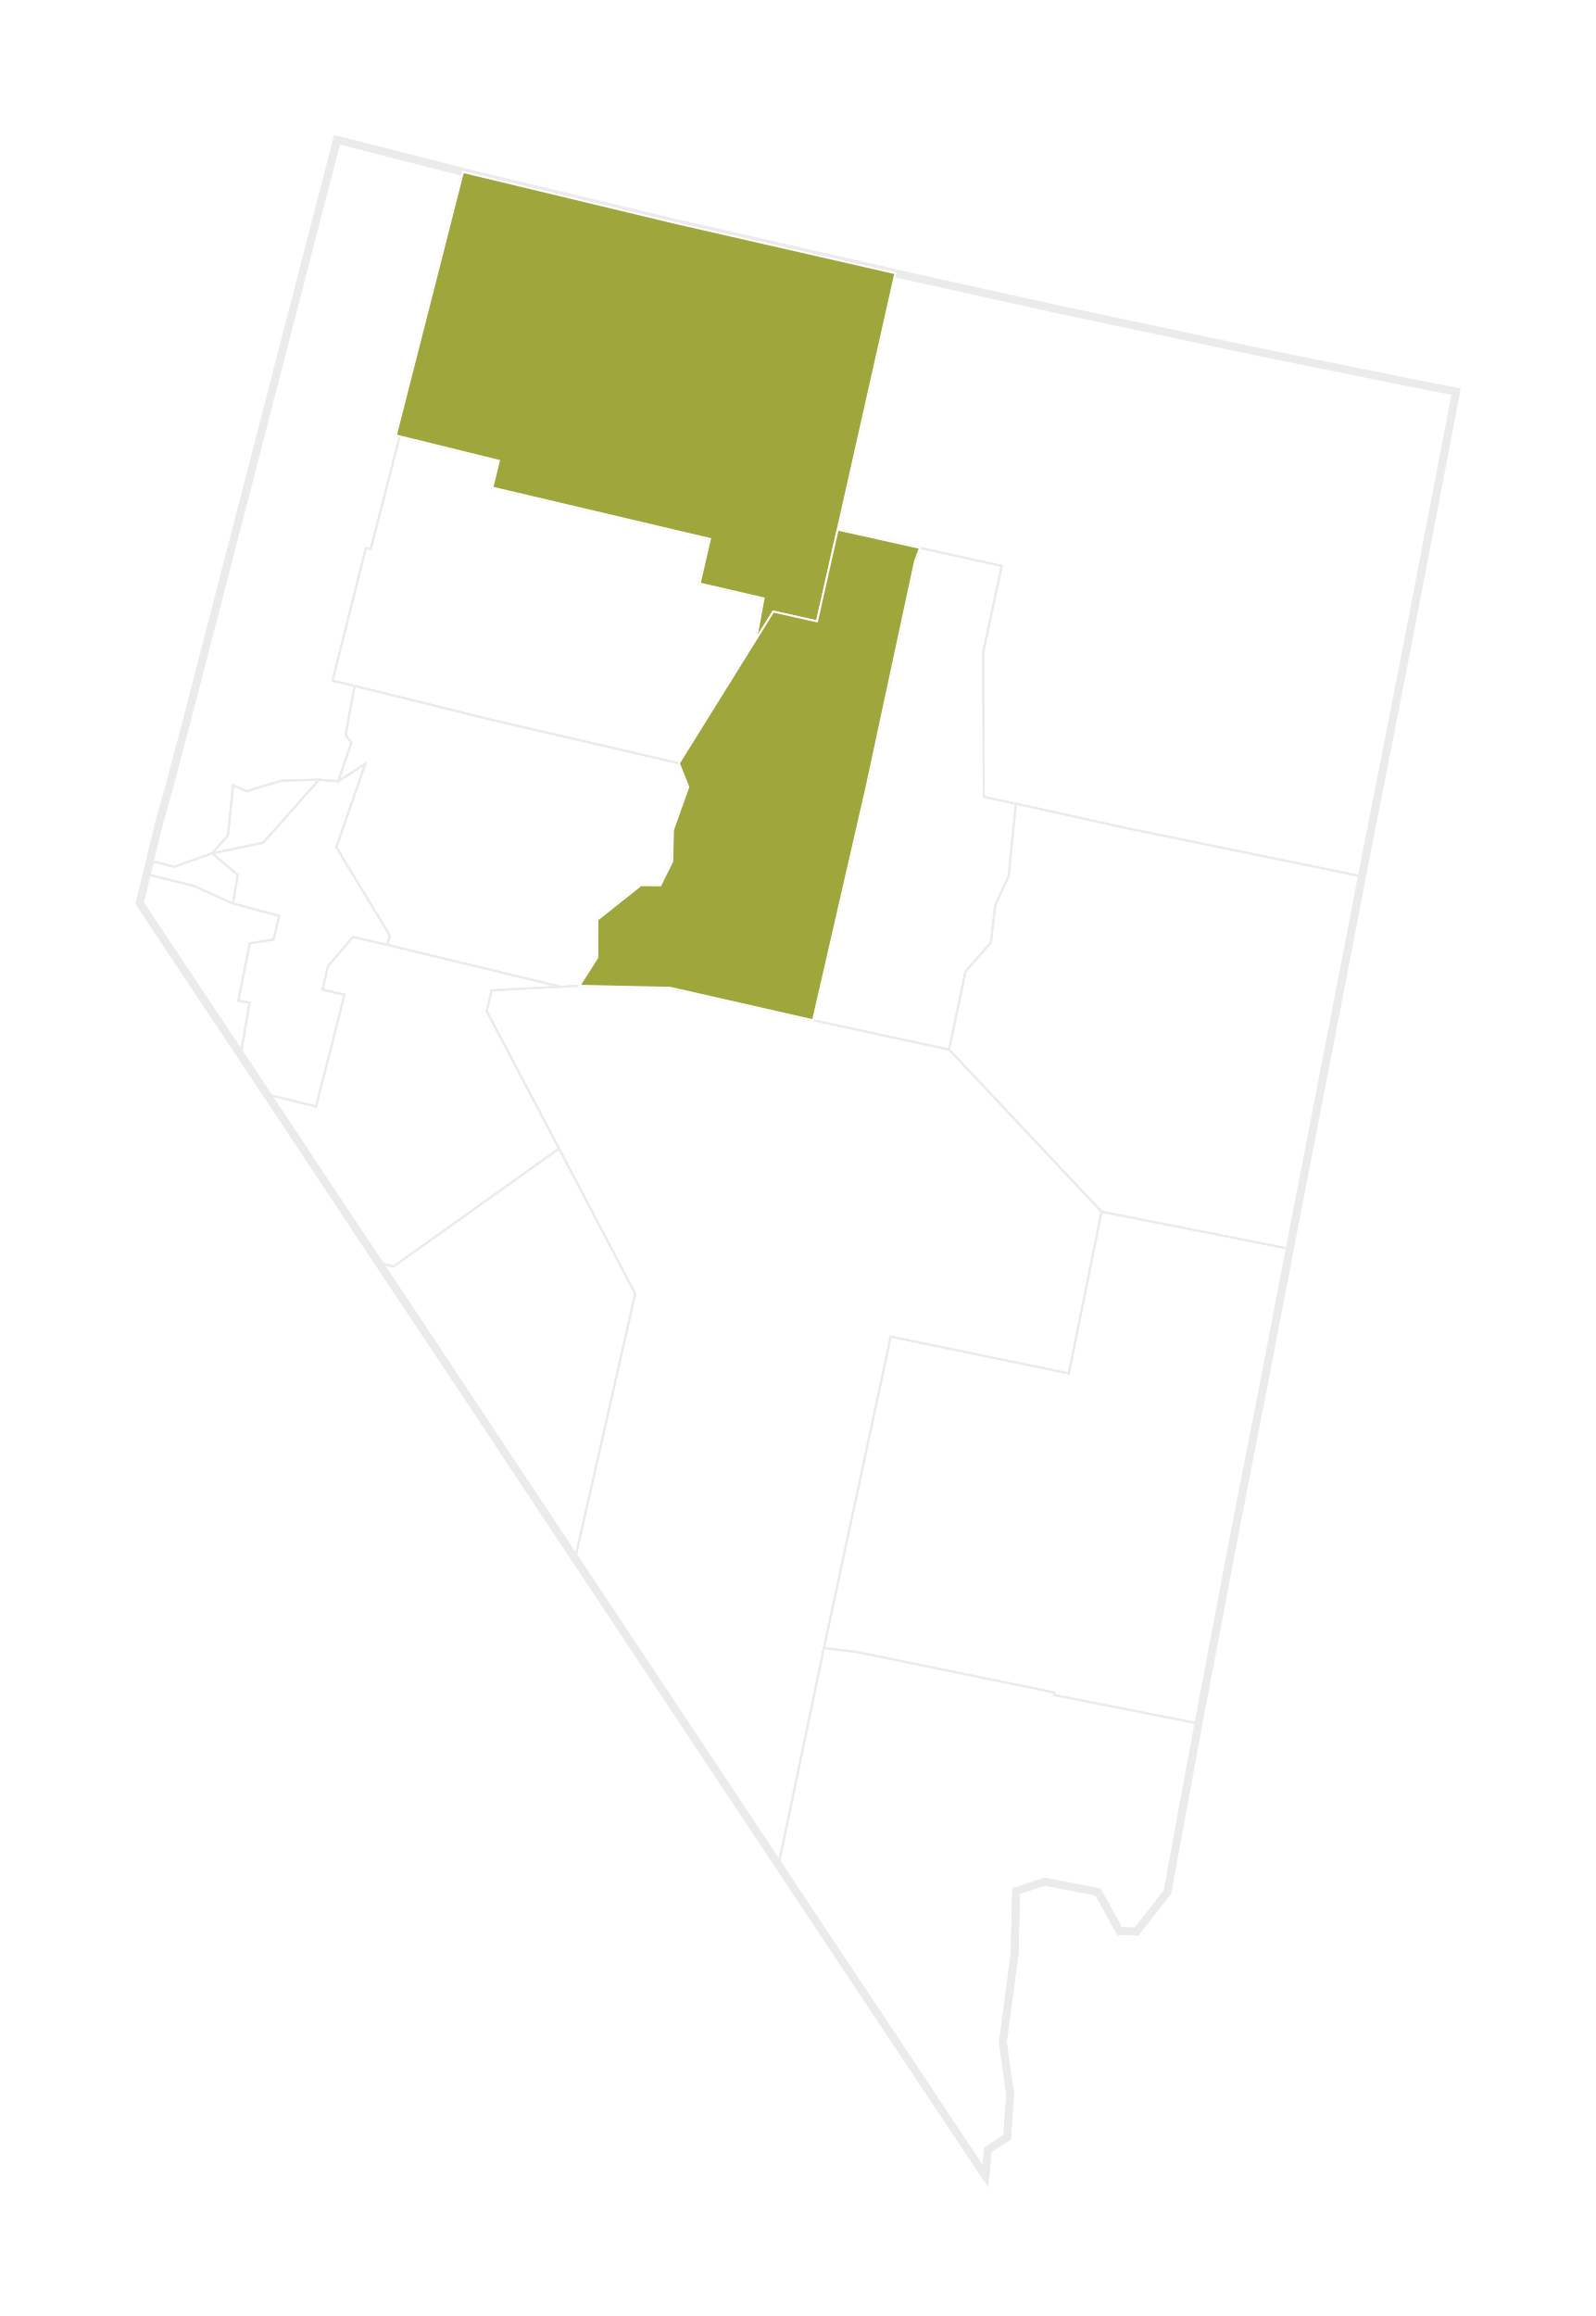
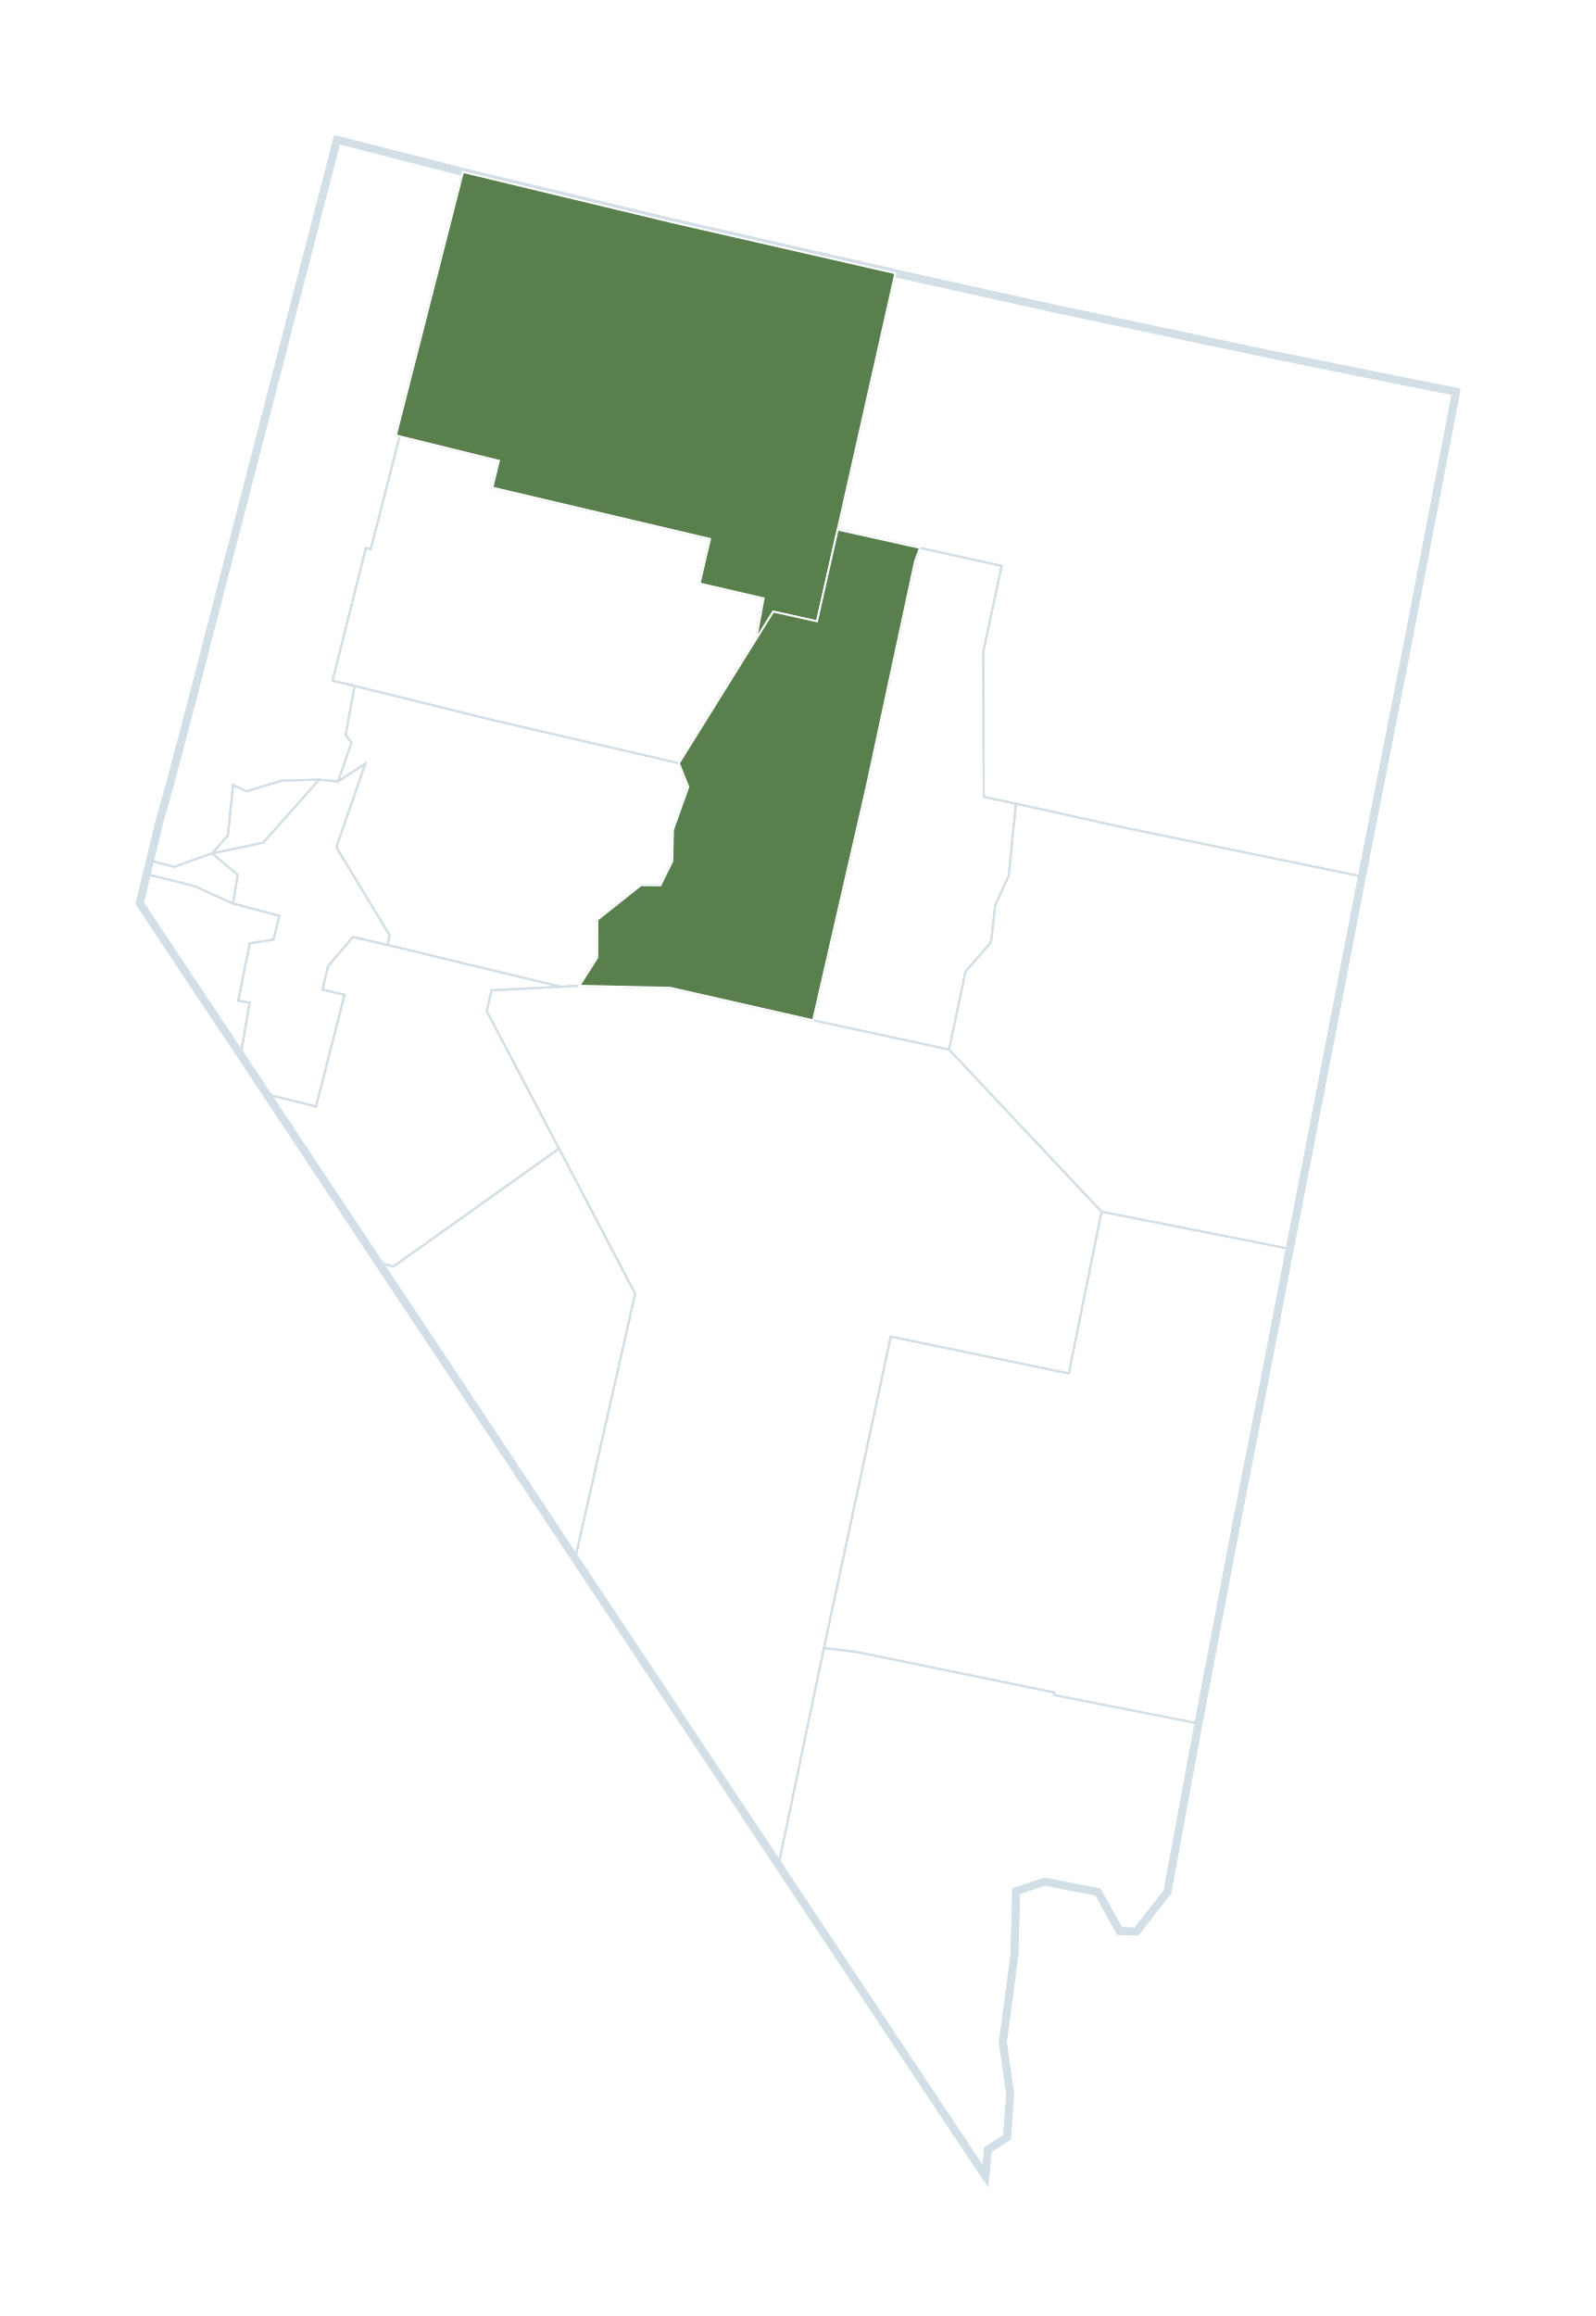
- <svg xmlns="http://www.w3.org/2000/svg" class="case_studies-map" viewBox="157.313 186.428 114.202 165.713" version="1.1" style="height:599px;text-align:center;perspective-origin:206.281px 299.5px;transform-origin:206.281px 299.5px;fill:rgba(0, 0, 0, 0);stroke:rgb(235, 235, 235);stroke-width:0.5px;">
-   <g data-url="us-topology.json" data-object="states" data-mesh="true" data-filter="id === 'NV'" class="js-loaded topology" data-type="Topology" style="height:auto;overflow-x:visible;overflow-y:visible;text-align:center;width:auto;perspective-origin:0px 0px;transform-origin:0px 0px;fill:rgba(0, 0, 0, 0);stroke:rgb(235, 235, 235);stroke-width:2px;">
-     <path d="M190.445,198.734L205.547,202.361L221.262,205.948L221.381,205.983L233.105,208.582L248.037,211.746L258.257,213.813L261.514,214.452L257.98,232.821L254.772,249.138L254.022,253.042L252.719,259.766L249.608,275.787L249.237,277.721L247.727,285.574L245.755,295.637L243.629,306.835L243.075,309.748L240.857,321.796L238.643,324.636L237.43,324.6L235.885,321.806L232.069,321.061L230.024,321.745L229.918,326.228L229.075,332.558L229.596,336.241L229.384,339.354L228.006,340.241L227.833,342.142L215.848,324.125L213.024,319.872L198.47,297.952L190.982,286.669L184.384,276.746L176.409,264.729L174.537,261.907L171.818,257.839L168.343,252.609L167.313,251.042L167.611,249.806L167.808,248.979L168.049,248.005L168.712,245.248L169.388,242.857L170.716,237.853L177.61,211.198L181.431,196.428L189.962,198.604Z" id="NV" class="feature zoomed" style="height:auto;overflow-x:visible;overflow-y:visible;text-align:center;width:auto;perspective-origin:0px 0px;transform-origin:0px 0px;fill:rgba(0, 0, 0, 0);stroke:rgb(235, 235, 235);stroke-width:2px;vector-effect:non-scaling-stroke;" />
-     <path d="M205.547,202.361L221.262,205.948M190.445,198.734L205.547,202.361M189.962,198.604L190.445,198.734M221.381,205.983L233.105,208.582L248.037,211.746M221.262,205.948L221.381,205.983M181.431,196.428L189.962,198.604M248.037,211.746L258.257,213.813M258.257,213.813L261.514,214.452M170.716,237.853L177.61,211.198L181.431,196.428M167.808,248.979L168.049,248.005L168.712,245.248M168.712,245.248L169.388,242.857M169.388,242.857L170.716,237.853M261.514,214.452L257.98,232.821L254.772,249.138L254.022,253.042L252.719,259.766M176.409,264.729L174.537,261.907M168.343,252.609L167.313,251.042L167.611,249.806L167.808,248.979M227.833,342.142L215.848,324.125L213.024,319.872L198.47,297.952M174.537,261.907L171.818,257.839M171.818,257.839L168.343,252.609M198.47,297.952L190.982,286.669L184.384,276.746L176.409,264.729M252.719,259.766L249.608,275.787L249.237,277.721L247.727,285.574M247.727,285.574L245.755,295.637M245.755,295.637L243.629,306.835M243.629,306.835L243.075,309.748M243.075,309.748L240.857,321.796L238.643,324.636L237.43,324.6L235.885,321.806L232.069,321.061L230.024,321.745L229.918,326.228L229.075,332.558L229.596,336.241L229.384,339.354L228.006,340.241L227.833,342.142" class="mesh" style="height:auto;overflow-x:visible;overflow-y:visible;text-align:center;width:auto;perspective-origin:0px 0px;transform-origin:0px 0px;fill:rgba(0, 0, 0, 0);stroke:rgb(235, 235, 235);stroke-width:2px;vector-effect:non-scaling-stroke;" />
+ <svg xmlns="http://www.w3.org/2000/svg" class="case_studies-map" viewBox="157.313 186.428 114.202 165.713" version="1.1" style="height:599px;text-align:center;perspective-origin:206.281px 299.5px;transform-origin:206.281px 299.5px;fill:rgba(0, 0, 0, 0);stroke:rgb(211, 223, 230);stroke-width:0.5px;">
+   <g data-url="us-topology.json" data-object="states" data-mesh="true" data-filter="id === 'NV'" class="js-loaded topology" data-type="Topology" style="height:auto;overflow-x:visible;overflow-y:visible;text-align:center;width:auto;perspective-origin:0px 0px;transform-origin:0px 0px;fill:rgba(0, 0, 0, 0);stroke:rgb(211, 223, 230);stroke-width:2px;">
+     <path d="M190.445,198.734L205.547,202.361L221.262,205.948L221.381,205.983L233.105,208.582L248.037,211.746L258.257,213.813L261.514,214.452L257.98,232.821L254.772,249.138L254.022,253.042L252.719,259.766L249.608,275.787L249.237,277.721L247.727,285.574L245.755,295.637L243.629,306.835L243.075,309.748L240.857,321.796L238.643,324.636L237.43,324.6L235.885,321.806L232.069,321.061L230.024,321.745L229.918,326.228L229.075,332.558L229.596,336.241L229.384,339.354L228.006,340.241L227.833,342.142L215.848,324.125L213.024,319.872L198.47,297.952L190.982,286.669L184.384,276.746L176.409,264.729L174.537,261.907L171.818,257.839L168.343,252.609L167.313,251.042L167.611,249.806L167.808,248.979L168.049,248.005L168.712,245.248L169.388,242.857L170.716,237.853L177.61,211.198L181.431,196.428L189.962,198.604Z" id="NV" class="feature zoomed" style="height:auto;overflow-x:visible;overflow-y:visible;text-align:center;width:auto;perspective-origin:0px 0px;transform-origin:0px 0px;fill:rgba(0, 0, 0, 0);stroke:rgb(211, 223, 230);stroke-width:2px;vector-effect:non-scaling-stroke;" />
+     <path d="M205.547,202.361L221.262,205.948M190.445,198.734L205.547,202.361M189.962,198.604L190.445,198.734M221.381,205.983L233.105,208.582L248.037,211.746M221.262,205.948L221.381,205.983M181.431,196.428L189.962,198.604M248.037,211.746L258.257,213.813M258.257,213.813L261.514,214.452M170.716,237.853L177.61,211.198L181.431,196.428M167.808,248.979L168.049,248.005L168.712,245.248M168.712,245.248L169.388,242.857M169.388,242.857L170.716,237.853M261.514,214.452L257.98,232.821L254.772,249.138L254.022,253.042L252.719,259.766M176.409,264.729L174.537,261.907M168.343,252.609L167.313,251.042L167.611,249.806L167.808,248.979M227.833,342.142L215.848,324.125L213.024,319.872L198.47,297.952M174.537,261.907L171.818,257.839M171.818,257.839L168.343,252.609M198.47,297.952L190.982,286.669L184.384,276.746L176.409,264.729M252.719,259.766L249.608,275.787L249.237,277.721L247.727,285.574M247.727,285.574L245.755,295.637M245.755,295.637L243.629,306.835M243.629,306.835L243.075,309.748M243.075,309.748L240.857,321.796L238.643,324.636L237.43,324.6L235.885,321.806L232.069,321.061L230.024,321.745L229.918,326.228L229.075,332.558L229.596,336.241L229.384,339.354L228.006,340.241L227.833,342.142" class="mesh" style="height:auto;overflow-x:visible;overflow-y:visible;text-align:center;width:auto;perspective-origin:0px 0px;transform-origin:0px 0px;fill:rgba(0, 0, 0, 0);stroke:rgb(211, 223, 230);stroke-width:2px;vector-effect:non-scaling-stroke;" />
  </g>
-   <g data-url="us-topology.json" data-object="counties" data-filter="properties.state === 'NV'" data-mesh="true" class="js-loaded topology" data-type="Topology" style="height:auto;overflow-x:visible;overflow-y:visible;text-align:center;width:auto;perspective-origin:0px 0px;transform-origin:0px 0px;fill:rgba(0, 0, 0, 0);stroke:rgb(235, 235, 235);stroke-width:0.5px;">
-     <path d="M217.257,224.323L215.777,230.886L212.646,230.189L211.422,232.157L211.958,229.24L207.383,228.178L208.122,224.988L192.547,221.318L193.016,219.397L185.914,217.65L185.641,217.582L190.445,198.734L205.547,202.361L221.262,205.949L221.381,205.983Z" id="32013" class="feature" style="height:auto;overflow-x:visible;overflow-y:visible;text-align:center;width:auto;perspective-origin:0px 0px;transform-origin:0px 0px;fill:rgba(0, 0, 0, 0);stroke:rgb(235, 235, 235);stroke-width:0.5px;vector-effect:non-scaling-stroke;" />
-     <path d="M258.257,213.813L261.514,214.452L257.98,232.822L254.772,249.138L237.903,245.677L230.013,243.928L227.711,243.448L227.679,233.054L228.995,226.919L223.145,225.63L217.257,224.323L221.381,205.983L233.105,208.582L248.037,211.746Z" id="32007" class="feature" style="height:auto;overflow-x:visible;overflow-y:visible;text-align:center;width:auto;perspective-origin:0px 0px;transform-origin:0px 0px;fill:rgba(0, 0, 0, 0);stroke:rgb(235, 235, 235);stroke-width:0.5px;vector-effect:non-scaling-stroke;" />
-     <path d="M185.914,217.65L183.843,225.715L183.493,225.637L181.109,235.131L182.683,235.504L182.047,239.024L182.467,239.556L181.507,242.336L180.151,242.213L177.464,242.284L174.964,243.043L173.992,242.605L173.621,246.204L172.494,247.486L169.763,248.449L168.049,248.005L168.712,245.248L169.388,242.858L170.716,237.853L177.61,211.198L181.43,196.429L189.962,198.604L190.445,198.734L185.641,217.582Z" id="32031" class="feature" style="height:auto;overflow-x:visible;overflow-y:visible;text-align:center;width:auto;perspective-origin:0px 0px;transform-origin:0px 0px;fill:rgba(0, 0, 0, 0);stroke:rgb(235, 235, 235);stroke-width:0.5px;vector-effect:non-scaling-stroke;" />
-     <path d="M230.013,243.928L229.493,249.115L228.534,251.182L228.226,253.85L226.404,255.945L225.228,261.527L215.496,259.429L219.328,242.715L222.789,226.591L223.145,225.63L228.995,226.919L227.679,233.054L227.711,243.448Z" id="32011" class="feature" style="height:auto;overflow-x:visible;overflow-y:visible;text-align:center;width:auto;perspective-origin:0px 0px;transform-origin:0px 0px;fill:rgba(0, 0, 0, 0);stroke:rgb(235, 235, 235);stroke-width:0.5px;vector-effect:non-scaling-stroke;" />
-     <path d="M223.145,225.63L222.789,226.591L219.328,242.715L215.496,259.429L205.271,257.104L198.771,256.959L200.054,254.945L200.063,252.236L203.174,249.763L204.569,249.776L205.422,248.056L205.471,245.814L206.571,242.736L205.895,241.041L211.422,232.157L212.646,230.189L215.777,230.886L217.257,224.323Z" id="32015" class="feature" style="height:auto;overflow-x:visible;overflow-y:visible;text-align:center;width:auto;perspective-origin:0px 0px;transform-origin:0px 0px;fill:rgba(0, 0, 0, 0);stroke:rgb(235, 235, 235);stroke-width:0.5px;vector-effect:non-scaling-stroke;" />
-     <path d="M211.422,232.157L205.895,241.041L192.646,237.968L182.683,235.504L181.109,235.131L183.493,225.637L183.843,225.715L185.914,217.65L193.016,219.397L192.547,221.318L208.122,224.988L207.383,228.178L211.958,229.24Z" id="32027" class="feature" style="height:auto;overflow-x:visible;overflow-y:visible;text-align:center;width:auto;perspective-origin:0px 0px;transform-origin:0px 0px;fill:rgba(0, 0, 0, 0);stroke:rgb(235, 235, 235);stroke-width:0.5px;vector-effect:non-scaling-stroke;" />
-     <path d="M254.772,249.138L254.022,253.042L252.719,259.766L249.608,275.787L236.14,273.128L225.228,261.527L226.404,255.945L228.226,253.85L228.534,251.182L229.493,249.115L230.013,243.928L237.903,245.677Z" id="32033" class="feature" style="height:auto;overflow-x:visible;overflow-y:visible;text-align:center;width:auto;perspective-origin:0px 0px;transform-origin:0px 0px;fill:rgba(0, 0, 0, 0);stroke:rgb(235, 235, 235);stroke-width:0.5px;vector-effect:non-scaling-stroke;" />
-     <path d="M205.895,241.041L206.571,242.736L205.471,245.814L205.422,248.056L204.569,249.776L203.174,249.763L200.063,252.236L200.054,254.945L198.771,256.959L197.442,257.031L185.036,254.039L185.198,253.353L181.38,247.051L183.453,241.074L181.507,242.336L182.467,239.556L182.047,239.024L182.683,235.504L192.646,237.968Z" id="32001" class="feature" style="height:auto;overflow-x:visible;overflow-y:visible;text-align:center;width:auto;perspective-origin:0px 0px;transform-origin:0px 0px;fill:rgba(0, 0, 0, 0);stroke:rgb(235, 235, 235);stroke-width:0.5px;vector-effect:non-scaling-stroke;" />
-     <path d="M185.036,254.039L182.571,253.464L180.792,255.552L180.387,257.234L181.967,257.607L179.928,265.6L176.409,264.729L174.537,261.907L175.173,258.174L174.366,258.031L175.185,253.927L176.887,253.654L177.295,251.958L173.979,251.074L174.326,249.031L172.494,247.486L176.144,246.725L180.151,242.213L181.507,242.336L183.453,241.074L181.38,247.051L185.198,253.353Z" id="32019" class="feature" style="height:auto;overflow-x:visible;overflow-y:visible;text-align:center;width:auto;perspective-origin:0px 0px;transform-origin:0px 0px;fill:rgba(0, 0, 0, 0);stroke:rgb(235, 235, 235);stroke-width:0.5px;vector-effect:non-scaling-stroke;" />
-     <path d="M172.494,247.486L173.621,246.204L173.992,242.605L174.964,243.043L177.464,242.284L180.151,242.213L176.144,246.725Z" id="32029" class="feature" style="height:auto;overflow-x:visible;overflow-y:visible;text-align:center;width:auto;perspective-origin:0px 0px;transform-origin:0px 0px;fill:rgba(0, 0, 0, 0);stroke:rgb(235, 235, 235);stroke-width:0.5px;vector-effect:non-scaling-stroke;" />
-     <path d="M173.979,251.074L171.178,249.814L167.808,248.98L168.049,248.005L169.763,248.449L172.494,247.486L174.326,249.031Z" id="32510" class="feature" style="height:auto;overflow-x:visible;overflow-y:visible;text-align:center;width:auto;perspective-origin:0px 0px;transform-origin:0px 0px;fill:rgba(0, 0, 0, 0);stroke:rgb(235, 235, 235);stroke-width:0.5px;vector-effect:non-scaling-stroke;" />
-     <path d="M215.496,259.429L225.228,261.527L236.14,273.128L233.796,284.698L221.055,282.064L216.272,304.351L213.024,319.873L198.47,297.952L202.768,278.996L197.319,268.61L192.142,258.776L192.492,257.285L197.442,257.031L198.771,256.959L205.271,257.104Z" id="32023" class="feature" style="height:auto;overflow-x:visible;overflow-y:visible;text-align:center;width:auto;perspective-origin:0px 0px;transform-origin:0px 0px;fill:rgba(0, 0, 0, 0);stroke:rgb(235, 235, 235);stroke-width:0.5px;vector-effect:non-scaling-stroke;" />
-     <path d="M173.979,251.074L177.295,251.958L176.887,253.654L175.185,253.927L174.366,258.031L175.173,258.174L174.537,261.907L171.818,257.839L168.343,252.61L167.313,251.042L167.611,249.806L167.808,248.98L171.178,249.814Z" id="32005" class="feature" style="height:auto;overflow-x:visible;overflow-y:visible;text-align:center;width:auto;perspective-origin:0px 0px;transform-origin:0px 0px;fill:rgba(0, 0, 0, 0);stroke:rgb(235, 235, 235);stroke-width:0.5px;vector-effect:non-scaling-stroke;" />
-     <path d="M197.442,257.031L192.492,257.285L192.142,258.776L197.319,268.61L185.463,277.053L184.384,276.746L176.409,264.729L179.928,265.6L181.967,257.607L180.387,257.234L180.792,255.552L182.571,253.464L185.036,254.039Z" id="32021" class="feature" style="height:auto;overflow-x:visible;overflow-y:visible;text-align:center;width:auto;perspective-origin:0px 0px;transform-origin:0px 0px;fill:rgba(0, 0, 0, 0);stroke:rgb(235, 235, 235);stroke-width:0.5px;vector-effect:non-scaling-stroke;" />
-     <path d="M249.608,275.787L249.236,277.722L247.727,285.574L245.755,295.637L243.629,306.835L243.075,309.748L232.733,307.706L232.769,307.528L218.582,304.622L216.272,304.351L221.055,282.064L233.796,284.698L236.14,273.128Z" id="32017" class="feature" style="height:auto;overflow-x:visible;overflow-y:visible;text-align:center;width:auto;perspective-origin:0px 0px;transform-origin:0px 0px;fill:rgba(0, 0, 0, 0);stroke:rgb(235, 235, 235);stroke-width:0.5px;vector-effect:non-scaling-stroke;" />
-     <path d="M198.47,297.952L190.982,286.669L184.384,276.746L185.463,277.053L197.319,268.61L202.768,278.996Z" id="32009" class="feature" style="height:auto;overflow-x:visible;overflow-y:visible;text-align:center;width:auto;perspective-origin:0px 0px;transform-origin:0px 0px;fill:rgba(0, 0, 0, 0);stroke:rgb(235, 235, 235);stroke-width:0.5px;vector-effect:non-scaling-stroke;" />
-     <path d="M243.075,309.748L240.857,321.796L238.643,324.636L237.43,324.6L235.885,321.806L232.069,321.061L230.024,321.746L229.918,326.229L229.075,332.558L229.596,336.241L229.384,339.354L228.006,340.241L227.833,342.142L215.848,324.126L213.024,319.873L216.272,304.351L218.582,304.622L232.769,307.528L232.733,307.706Z" id="32003" class="feature" style="height:auto;overflow-x:visible;overflow-y:visible;text-align:center;width:auto;perspective-origin:0px 0px;transform-origin:0px 0px;fill:rgba(0, 0, 0, 0);stroke:rgb(235, 235, 235);stroke-width:0.5px;vector-effect:non-scaling-stroke;" />
-     <path d="M205.547,202.361L221.262,205.949M185.914,217.65L185.641,217.582L190.445,198.734L205.547,202.361M189.962,198.604L190.445,198.734M221.381,205.983L233.105,208.582L248.037,211.746M181.43,196.429L189.962,198.604M248.037,211.746L258.257,213.813M258.257,213.813L261.514,214.452M205.895,241.041L211.422,232.157M211.422,232.157L211.958,229.24L207.383,228.178L208.122,224.988L192.547,221.318L193.016,219.397L185.914,217.65M223.145,225.63L217.257,224.323M254.772,249.138L237.903,245.677L230.013,243.928M215.496,259.429L219.328,242.715L222.789,226.591L223.145,225.63M170.716,237.853L177.61,211.198L181.43,196.429M205.895,241.041L192.646,237.968L182.683,235.504M185.036,254.039L185.198,253.353L181.38,247.051L183.453,241.074L181.507,242.336M172.494,247.486L176.144,246.725L180.151,242.213M173.979,251.074L174.326,249.031L172.494,247.486M172.494,247.486L169.763,248.449L168.049,248.005M173.979,251.074L171.178,249.814L167.808,248.98L168.049,248.005L168.712,245.248M168.712,245.248L169.388,242.858M169.388,242.858L170.716,237.853M236.14,273.128L225.228,261.527M225.228,261.527L215.496,259.429M215.496,259.429L205.271,257.104L198.771,256.959M198.771,256.959L200.054,254.945L200.063,252.236L203.174,249.763L204.569,249.776L205.422,248.056L205.471,245.814L206.571,242.736L205.895,241.041M261.514,214.452L257.98,232.822L254.772,249.138L254.022,253.042L252.719,259.766M249.608,275.787L236.14,273.128M197.319,268.61L192.142,258.776L192.492,257.285L197.442,257.031M197.442,257.031L185.036,254.039M198.47,297.952L190.982,286.669L184.384,276.746L176.409,264.729M176.409,264.729L174.537,261.907M174.537,261.907L175.173,258.174L174.366,258.031L175.185,253.927L176.887,253.654L177.295,251.958L173.979,251.074M168.343,252.61L167.313,251.042L167.611,249.806L167.808,248.98M243.075,309.748L232.733,307.706L232.769,307.528L218.582,304.622L216.272,304.351M216.272,304.351L213.024,319.873M227.833,342.142L215.848,324.126L213.024,319.873L198.47,297.952M198.47,297.952L202.768,278.996L197.319,268.61M174.537,261.907L171.818,257.839M171.818,257.839L168.343,252.61M197.319,268.61L185.463,277.053L184.384,276.746M252.719,259.766L249.608,275.787L249.236,277.722L247.727,285.574M247.727,285.574L245.755,295.637M245.755,295.637L243.629,306.835M243.629,306.835L243.075,309.748M243.075,309.748L240.857,321.796L238.643,324.636L237.43,324.6L235.885,321.806L232.069,321.061L230.024,321.746L229.918,326.229L229.075,332.558L229.596,336.241L229.384,339.354L228.006,340.241L227.833,342.142M221.262,205.949L221.381,205.983L217.257,224.323M217.257,224.323L215.777,230.886L212.646,230.189L211.422,232.157M230.013,243.928L229.493,249.115L228.534,251.182L228.226,253.85L226.404,255.945L225.228,261.527M182.683,235.504L182.047,239.024L182.467,239.556L181.507,242.336M181.507,242.336L180.151,242.213M180.151,242.213L177.464,242.284L174.964,243.043L173.992,242.605L173.621,246.204L172.494,247.486M230.013,243.928L227.711,243.448L227.679,233.054L228.995,226.919L223.145,225.63M185.914,217.65L183.843,225.715L183.493,225.637L181.109,235.131L182.683,235.504M198.771,256.959L197.442,257.031M185.036,254.039L182.571,253.464L180.792,255.552L180.387,257.234L181.967,257.607L179.928,265.6L176.409,264.729M236.14,273.128L233.796,284.698L221.055,282.064L216.272,304.351" class="mesh" style="height:auto;overflow-x:visible;overflow-y:visible;text-align:center;width:auto;perspective-origin:0px 0px;transform-origin:0px 0px;fill:rgba(0, 0, 0, 0);stroke:rgb(235, 235, 235);stroke-width:0.5px;vector-effect:non-scaling-stroke;" />
+   <g data-url="us-topology.json" data-object="counties" data-filter="properties.state === 'NV'" data-mesh="true" class="js-loaded topology" data-type="Topology" style="height:auto;overflow-x:visible;overflow-y:visible;text-align:center;width:auto;perspective-origin:0px 0px;transform-origin:0px 0px;fill:rgba(0, 0, 0, 0);stroke:rgb(211, 223, 230);stroke-width:0.5px;">
+     <path d="M217.257,224.323L215.777,230.886L212.646,230.189L211.422,232.157L211.958,229.24L207.383,228.178L208.122,224.988L192.547,221.318L193.016,219.397L185.914,217.65L185.641,217.582L190.445,198.734L205.547,202.361L221.262,205.949L221.381,205.983Z" id="32013" class="feature" style="height:auto;overflow-x:visible;overflow-y:visible;text-align:center;width:auto;perspective-origin:0px 0px;transform-origin:0px 0px;fill:rgba(0, 0, 0, 0);stroke:rgb(211, 223, 230);stroke-width:0.5px;vector-effect:non-scaling-stroke;" />
+     <path d="M258.257,213.813L261.514,214.452L257.98,232.822L254.772,249.138L237.903,245.677L230.013,243.928L227.711,243.448L227.679,233.054L228.995,226.919L223.145,225.63L217.257,224.323L221.381,205.983L233.105,208.582L248.037,211.746Z" id="32007" class="feature" style="height:auto;overflow-x:visible;overflow-y:visible;text-align:center;width:auto;perspective-origin:0px 0px;transform-origin:0px 0px;fill:rgba(0, 0, 0, 0);stroke:rgb(211, 223, 230);stroke-width:0.5px;vector-effect:non-scaling-stroke;" />
+     <path d="M185.914,217.65L183.843,225.715L183.493,225.637L181.109,235.131L182.683,235.504L182.047,239.024L182.467,239.556L181.507,242.336L180.151,242.213L177.464,242.284L174.964,243.043L173.992,242.605L173.621,246.204L172.494,247.486L169.763,248.449L168.049,248.005L168.712,245.248L169.388,242.858L170.716,237.853L177.61,211.198L181.43,196.429L189.962,198.604L190.445,198.734L185.641,217.582Z" id="32031" class="feature" style="height:auto;overflow-x:visible;overflow-y:visible;text-align:center;width:auto;perspective-origin:0px 0px;transform-origin:0px 0px;fill:rgba(0, 0, 0, 0);stroke:rgb(211, 223, 230);stroke-width:0.5px;vector-effect:non-scaling-stroke;" />
+     <path d="M230.013,243.928L229.493,249.115L228.534,251.182L228.226,253.85L226.404,255.945L225.228,261.527L215.496,259.429L219.328,242.715L222.789,226.591L223.145,225.63L228.995,226.919L227.679,233.054L227.711,243.448Z" id="32011" class="feature" style="height:auto;overflow-x:visible;overflow-y:visible;text-align:center;width:auto;perspective-origin:0px 0px;transform-origin:0px 0px;fill:rgba(0, 0, 0, 0);stroke:rgb(211, 223, 230);stroke-width:0.5px;vector-effect:non-scaling-stroke;" />
+     <path d="M223.145,225.63L222.789,226.591L219.328,242.715L215.496,259.429L205.271,257.104L198.771,256.959L200.054,254.945L200.063,252.236L203.174,249.763L204.569,249.776L205.422,248.056L205.471,245.814L206.571,242.736L205.895,241.041L211.422,232.157L212.646,230.189L215.777,230.886L217.257,224.323Z" id="32015" class="feature" style="height:auto;overflow-x:visible;overflow-y:visible;text-align:center;width:auto;perspective-origin:0px 0px;transform-origin:0px 0px;fill:rgba(0, 0, 0, 0);stroke:rgb(211, 223, 230);stroke-width:0.5px;vector-effect:non-scaling-stroke;" />
+     <path d="M211.422,232.157L205.895,241.041L192.646,237.968L182.683,235.504L181.109,235.131L183.493,225.637L183.843,225.715L185.914,217.65L193.016,219.397L192.547,221.318L208.122,224.988L207.383,228.178L211.958,229.24Z" id="32027" class="feature" style="height:auto;overflow-x:visible;overflow-y:visible;text-align:center;width:auto;perspective-origin:0px 0px;transform-origin:0px 0px;fill:rgba(0, 0, 0, 0);stroke:rgb(211, 223, 230);stroke-width:0.5px;vector-effect:non-scaling-stroke;" />
+     <path d="M254.772,249.138L254.022,253.042L252.719,259.766L249.608,275.787L236.14,273.128L225.228,261.527L226.404,255.945L228.226,253.85L228.534,251.182L229.493,249.115L230.013,243.928L237.903,245.677Z" id="32033" class="feature" style="height:auto;overflow-x:visible;overflow-y:visible;text-align:center;width:auto;perspective-origin:0px 0px;transform-origin:0px 0px;fill:rgba(0, 0, 0, 0);stroke:rgb(211, 223, 230);stroke-width:0.5px;vector-effect:non-scaling-stroke;" />
+     <path d="M205.895,241.041L206.571,242.736L205.471,245.814L205.422,248.056L204.569,249.776L203.174,249.763L200.063,252.236L200.054,254.945L198.771,256.959L197.442,257.031L185.036,254.039L185.198,253.353L181.38,247.051L183.453,241.074L181.507,242.336L182.467,239.556L182.047,239.024L182.683,235.504L192.646,237.968Z" id="32001" class="feature" style="height:auto;overflow-x:visible;overflow-y:visible;text-align:center;width:auto;perspective-origin:0px 0px;transform-origin:0px 0px;fill:rgba(0, 0, 0, 0);stroke:rgb(211, 223, 230);stroke-width:0.5px;vector-effect:non-scaling-stroke;" />
+     <path d="M185.036,254.039L182.571,253.464L180.792,255.552L180.387,257.234L181.967,257.607L179.928,265.6L176.409,264.729L174.537,261.907L175.173,258.174L174.366,258.031L175.185,253.927L176.887,253.654L177.295,251.958L173.979,251.074L174.326,249.031L172.494,247.486L176.144,246.725L180.151,242.213L181.507,242.336L183.453,241.074L181.38,247.051L185.198,253.353Z" id="32019" class="feature" style="height:auto;overflow-x:visible;overflow-y:visible;text-align:center;width:auto;perspective-origin:0px 0px;transform-origin:0px 0px;fill:rgba(0, 0, 0, 0);stroke:rgb(211, 223, 230);stroke-width:0.5px;vector-effect:non-scaling-stroke;" />
+     <path d="M172.494,247.486L173.621,246.204L173.992,242.605L174.964,243.043L177.464,242.284L180.151,242.213L176.144,246.725Z" id="32029" class="feature" style="height:auto;overflow-x:visible;overflow-y:visible;text-align:center;width:auto;perspective-origin:0px 0px;transform-origin:0px 0px;fill:rgba(0, 0, 0, 0);stroke:rgb(211, 223, 230);stroke-width:0.5px;vector-effect:non-scaling-stroke;" />
+     <path d="M173.979,251.074L171.178,249.814L167.808,248.98L168.049,248.005L169.763,248.449L172.494,247.486L174.326,249.031Z" id="32510" class="feature" style="height:auto;overflow-x:visible;overflow-y:visible;text-align:center;width:auto;perspective-origin:0px 0px;transform-origin:0px 0px;fill:rgba(0, 0, 0, 0);stroke:rgb(211, 223, 230);stroke-width:0.5px;vector-effect:non-scaling-stroke;" />
+     <path d="M215.496,259.429L225.228,261.527L236.14,273.128L233.796,284.698L221.055,282.064L216.272,304.351L213.024,319.873L198.47,297.952L202.768,278.996L197.319,268.61L192.142,258.776L192.492,257.285L197.442,257.031L198.771,256.959L205.271,257.104Z" id="32023" class="feature" style="height:auto;overflow-x:visible;overflow-y:visible;text-align:center;width:auto;perspective-origin:0px 0px;transform-origin:0px 0px;fill:rgba(0, 0, 0, 0);stroke:rgb(211, 223, 230);stroke-width:0.5px;vector-effect:non-scaling-stroke;" />
+     <path d="M173.979,251.074L177.295,251.958L176.887,253.654L175.185,253.927L174.366,258.031L175.173,258.174L174.537,261.907L171.818,257.839L168.343,252.61L167.313,251.042L167.611,249.806L167.808,248.98L171.178,249.814Z" id="32005" class="feature" style="height:auto;overflow-x:visible;overflow-y:visible;text-align:center;width:auto;perspective-origin:0px 0px;transform-origin:0px 0px;fill:rgba(0, 0, 0, 0);stroke:rgb(211, 223, 230);stroke-width:0.5px;vector-effect:non-scaling-stroke;" />
+     <path d="M197.442,257.031L192.492,257.285L192.142,258.776L197.319,268.61L185.463,277.053L184.384,276.746L176.409,264.729L179.928,265.6L181.967,257.607L180.387,257.234L180.792,255.552L182.571,253.464L185.036,254.039Z" id="32021" class="feature" style="height:auto;overflow-x:visible;overflow-y:visible;text-align:center;width:auto;perspective-origin:0px 0px;transform-origin:0px 0px;fill:rgba(0, 0, 0, 0);stroke:rgb(211, 223, 230);stroke-width:0.5px;vector-effect:non-scaling-stroke;" />
+     <path d="M249.608,275.787L249.236,277.722L247.727,285.574L245.755,295.637L243.629,306.835L243.075,309.748L232.733,307.706L232.769,307.528L218.582,304.622L216.272,304.351L221.055,282.064L233.796,284.698L236.14,273.128Z" id="32017" class="feature" style="height:auto;overflow-x:visible;overflow-y:visible;text-align:center;width:auto;perspective-origin:0px 0px;transform-origin:0px 0px;fill:rgba(0, 0, 0, 0);stroke:rgb(211, 223, 230);stroke-width:0.5px;vector-effect:non-scaling-stroke;" />
+     <path d="M198.47,297.952L190.982,286.669L184.384,276.746L185.463,277.053L197.319,268.61L202.768,278.996Z" id="32009" class="feature" style="height:auto;overflow-x:visible;overflow-y:visible;text-align:center;width:auto;perspective-origin:0px 0px;transform-origin:0px 0px;fill:rgba(0, 0, 0, 0);stroke:rgb(211, 223, 230);stroke-width:0.5px;vector-effect:non-scaling-stroke;" />
+     <path d="M243.075,309.748L240.857,321.796L238.643,324.636L237.43,324.6L235.885,321.806L232.069,321.061L230.024,321.746L229.918,326.229L229.075,332.558L229.596,336.241L229.384,339.354L228.006,340.241L227.833,342.142L215.848,324.126L213.024,319.873L216.272,304.351L218.582,304.622L232.769,307.528L232.733,307.706Z" id="32003" class="feature" style="height:auto;overflow-x:visible;overflow-y:visible;text-align:center;width:auto;perspective-origin:0px 0px;transform-origin:0px 0px;fill:rgba(0, 0, 0, 0);stroke:rgb(211, 223, 230);stroke-width:0.5px;vector-effect:non-scaling-stroke;" />
+     <path d="M205.547,202.361L221.262,205.949M185.914,217.65L185.641,217.582L190.445,198.734L205.547,202.361M189.962,198.604L190.445,198.734M221.381,205.983L233.105,208.582L248.037,211.746M181.43,196.429L189.962,198.604M248.037,211.746L258.257,213.813M258.257,213.813L261.514,214.452M205.895,241.041L211.422,232.157M211.422,232.157L211.958,229.24L207.383,228.178L208.122,224.988L192.547,221.318L193.016,219.397L185.914,217.65M223.145,225.63L217.257,224.323M254.772,249.138L237.903,245.677L230.013,243.928M215.496,259.429L219.328,242.715L222.789,226.591L223.145,225.63M170.716,237.853L177.61,211.198L181.43,196.429M205.895,241.041L192.646,237.968L182.683,235.504M185.036,254.039L185.198,253.353L181.38,247.051L183.453,241.074L181.507,242.336M172.494,247.486L176.144,246.725L180.151,242.213M173.979,251.074L174.326,249.031L172.494,247.486M172.494,247.486L169.763,248.449L168.049,248.005M173.979,251.074L171.178,249.814L167.808,248.98L168.049,248.005L168.712,245.248M168.712,245.248L169.388,242.858M169.388,242.858L170.716,237.853M236.14,273.128L225.228,261.527M225.228,261.527L215.496,259.429M215.496,259.429L205.271,257.104L198.771,256.959M198.771,256.959L200.054,254.945L200.063,252.236L203.174,249.763L204.569,249.776L205.422,248.056L205.471,245.814L206.571,242.736L205.895,241.041M261.514,214.452L257.98,232.822L254.772,249.138L254.022,253.042L252.719,259.766M249.608,275.787L236.14,273.128M197.319,268.61L192.142,258.776L192.492,257.285L197.442,257.031M197.442,257.031L185.036,254.039M198.47,297.952L190.982,286.669L184.384,276.746L176.409,264.729M176.409,264.729L174.537,261.907M174.537,261.907L175.173,258.174L174.366,258.031L175.185,253.927L176.887,253.654L177.295,251.958L173.979,251.074M168.343,252.61L167.313,251.042L167.611,249.806L167.808,248.98M243.075,309.748L232.733,307.706L232.769,307.528L218.582,304.622L216.272,304.351M216.272,304.351L213.024,319.873M227.833,342.142L215.848,324.126L213.024,319.873L198.47,297.952M198.47,297.952L202.768,278.996L197.319,268.61M174.537,261.907L171.818,257.839M171.818,257.839L168.343,252.61M197.319,268.61L185.463,277.053L184.384,276.746M252.719,259.766L249.608,275.787L249.236,277.722L247.727,285.574M247.727,285.574L245.755,295.637M245.755,295.637L243.629,306.835M243.629,306.835L243.075,309.748M243.075,309.748L240.857,321.796L238.643,324.636L237.43,324.6L235.885,321.806L232.069,321.061L230.024,321.746L229.918,326.229L229.075,332.558L229.596,336.241L229.384,339.354L228.006,340.241L227.833,342.142M221.262,205.949L221.381,205.983L217.257,224.323M217.257,224.323L215.777,230.886L212.646,230.189L211.422,232.157M230.013,243.928L229.493,249.115L228.534,251.182L228.226,253.85L226.404,255.945L225.228,261.527M182.683,235.504L182.047,239.024L182.467,239.556L181.507,242.336M181.507,242.336L180.151,242.213M180.151,242.213L177.464,242.284L174.964,243.043L173.992,242.605L173.621,246.204L172.494,247.486M230.013,243.928L227.711,243.448L227.679,233.054L228.995,226.919L223.145,225.63M185.914,217.65L183.843,225.715L183.493,225.637L181.109,235.131L182.683,235.504M198.771,256.959L197.442,257.031M185.036,254.039L182.571,253.464L180.792,255.552L180.387,257.234L181.967,257.607L179.928,265.6L176.409,264.729M236.14,273.128L233.796,284.698L221.055,282.064L216.272,304.351" class="mesh" style="height:auto;overflow-x:visible;overflow-y:visible;text-align:center;width:auto;perspective-origin:0px 0px;transform-origin:0px 0px;fill:rgba(0, 0, 0, 0);stroke:rgb(211, 223, 230);stroke-width:0.5px;vector-effect:non-scaling-stroke;" />
  </g>
-   <g data-url="us-topology.json" data-object="counties" data-filter="properties.state === 'NV' &amp;&amp; properties.name.match(/Humboldt|Lander/)" class="case_studies-selected_counties js-loaded topology" data-type="Topology" style="height:auto;overflow-x:visible;overflow-y:visible;text-align:center;width:auto;perspective-origin:0px 0px;transform-origin:0px 0px;fill:rgba(0, 0, 0, 0);stroke:rgb(235, 235, 235);stroke-width:0.5px;">
-     <path d="M217.257,224.323L215.777,230.886L212.646,230.189L211.422,232.157L211.958,229.24L207.382,228.179L208.122,224.988L192.547,221.318L193.016,219.397L185.914,217.65L185.641,217.582L190.445,198.734L205.547,202.361L221.261,205.95L221.381,205.983Z" id="32013" class="feature" style="height:auto;overflow-x:visible;overflow-y:visible;text-align:center;width:auto;perspective-origin:0px 0px;transform-origin:0px 0px;fill:rgb(159, 166, 59);stroke:rgb(255, 255, 255);stroke-width:0.5px;vector-effect:non-scaling-stroke;" />
-     <path d="M223.145,225.63L222.789,226.591L219.328,242.715L215.496,259.429L205.271,257.105L198.771,256.96L200.054,254.946L200.062,252.237L203.174,249.764L204.569,249.777L205.422,248.056L205.471,245.814L206.571,242.736L205.895,241.041L211.422,232.157L212.646,230.189L215.777,230.886L217.257,224.323Z" id="32015" class="feature" style="height:auto;overflow-x:visible;overflow-y:visible;text-align:center;width:auto;perspective-origin:0px 0px;transform-origin:0px 0px;fill:rgb(159, 166, 59);stroke:rgb(255, 255, 255);stroke-width:0.5px;vector-effect:non-scaling-stroke;" />
+   <g data-url="us-topology.json" data-object="counties" data-filter="properties.state === 'NV' &amp;&amp; properties.name.match(/Humboldt|Lander/)" class="case_studies-selected_counties js-loaded topology" data-type="Topology" style="height:auto;overflow-x:visible;overflow-y:visible;text-align:center;width:auto;perspective-origin:0px 0px;transform-origin:0px 0px;fill:rgba(0, 0, 0, 0);stroke:rgb(211, 223, 230);stroke-width:0.5px;">
+     <path d="M217.257,224.323L215.777,230.886L212.646,230.189L211.422,232.157L211.958,229.24L207.382,228.179L208.122,224.988L192.547,221.318L193.016,219.397L185.914,217.65L185.641,217.582L190.445,198.734L205.547,202.361L221.261,205.95L221.381,205.983Z" id="32013" class="feature" style="height:auto;overflow-x:visible;overflow-y:visible;text-align:center;width:auto;perspective-origin:0px 0px;transform-origin:0px 0px;fill:rgb(88, 127, 76);stroke:rgb(255, 255, 255);stroke-width:0.5px;vector-effect:non-scaling-stroke;" />
+     <path d="M223.145,225.63L222.789,226.591L219.328,242.715L215.496,259.429L205.271,257.105L198.771,256.96L200.054,254.946L200.062,252.237L203.174,249.764L204.569,249.777L205.422,248.056L205.471,245.814L206.571,242.736L205.895,241.041L211.422,232.157L212.646,230.189L215.777,230.886L217.257,224.323Z" id="32015" class="feature" style="height:auto;overflow-x:visible;overflow-y:visible;text-align:center;width:auto;perspective-origin:0px 0px;transform-origin:0px 0px;fill:rgb(88, 127, 76);stroke:rgb(255, 255, 255);stroke-width:0.5px;vector-effect:non-scaling-stroke;" />
  </g>
</svg>
